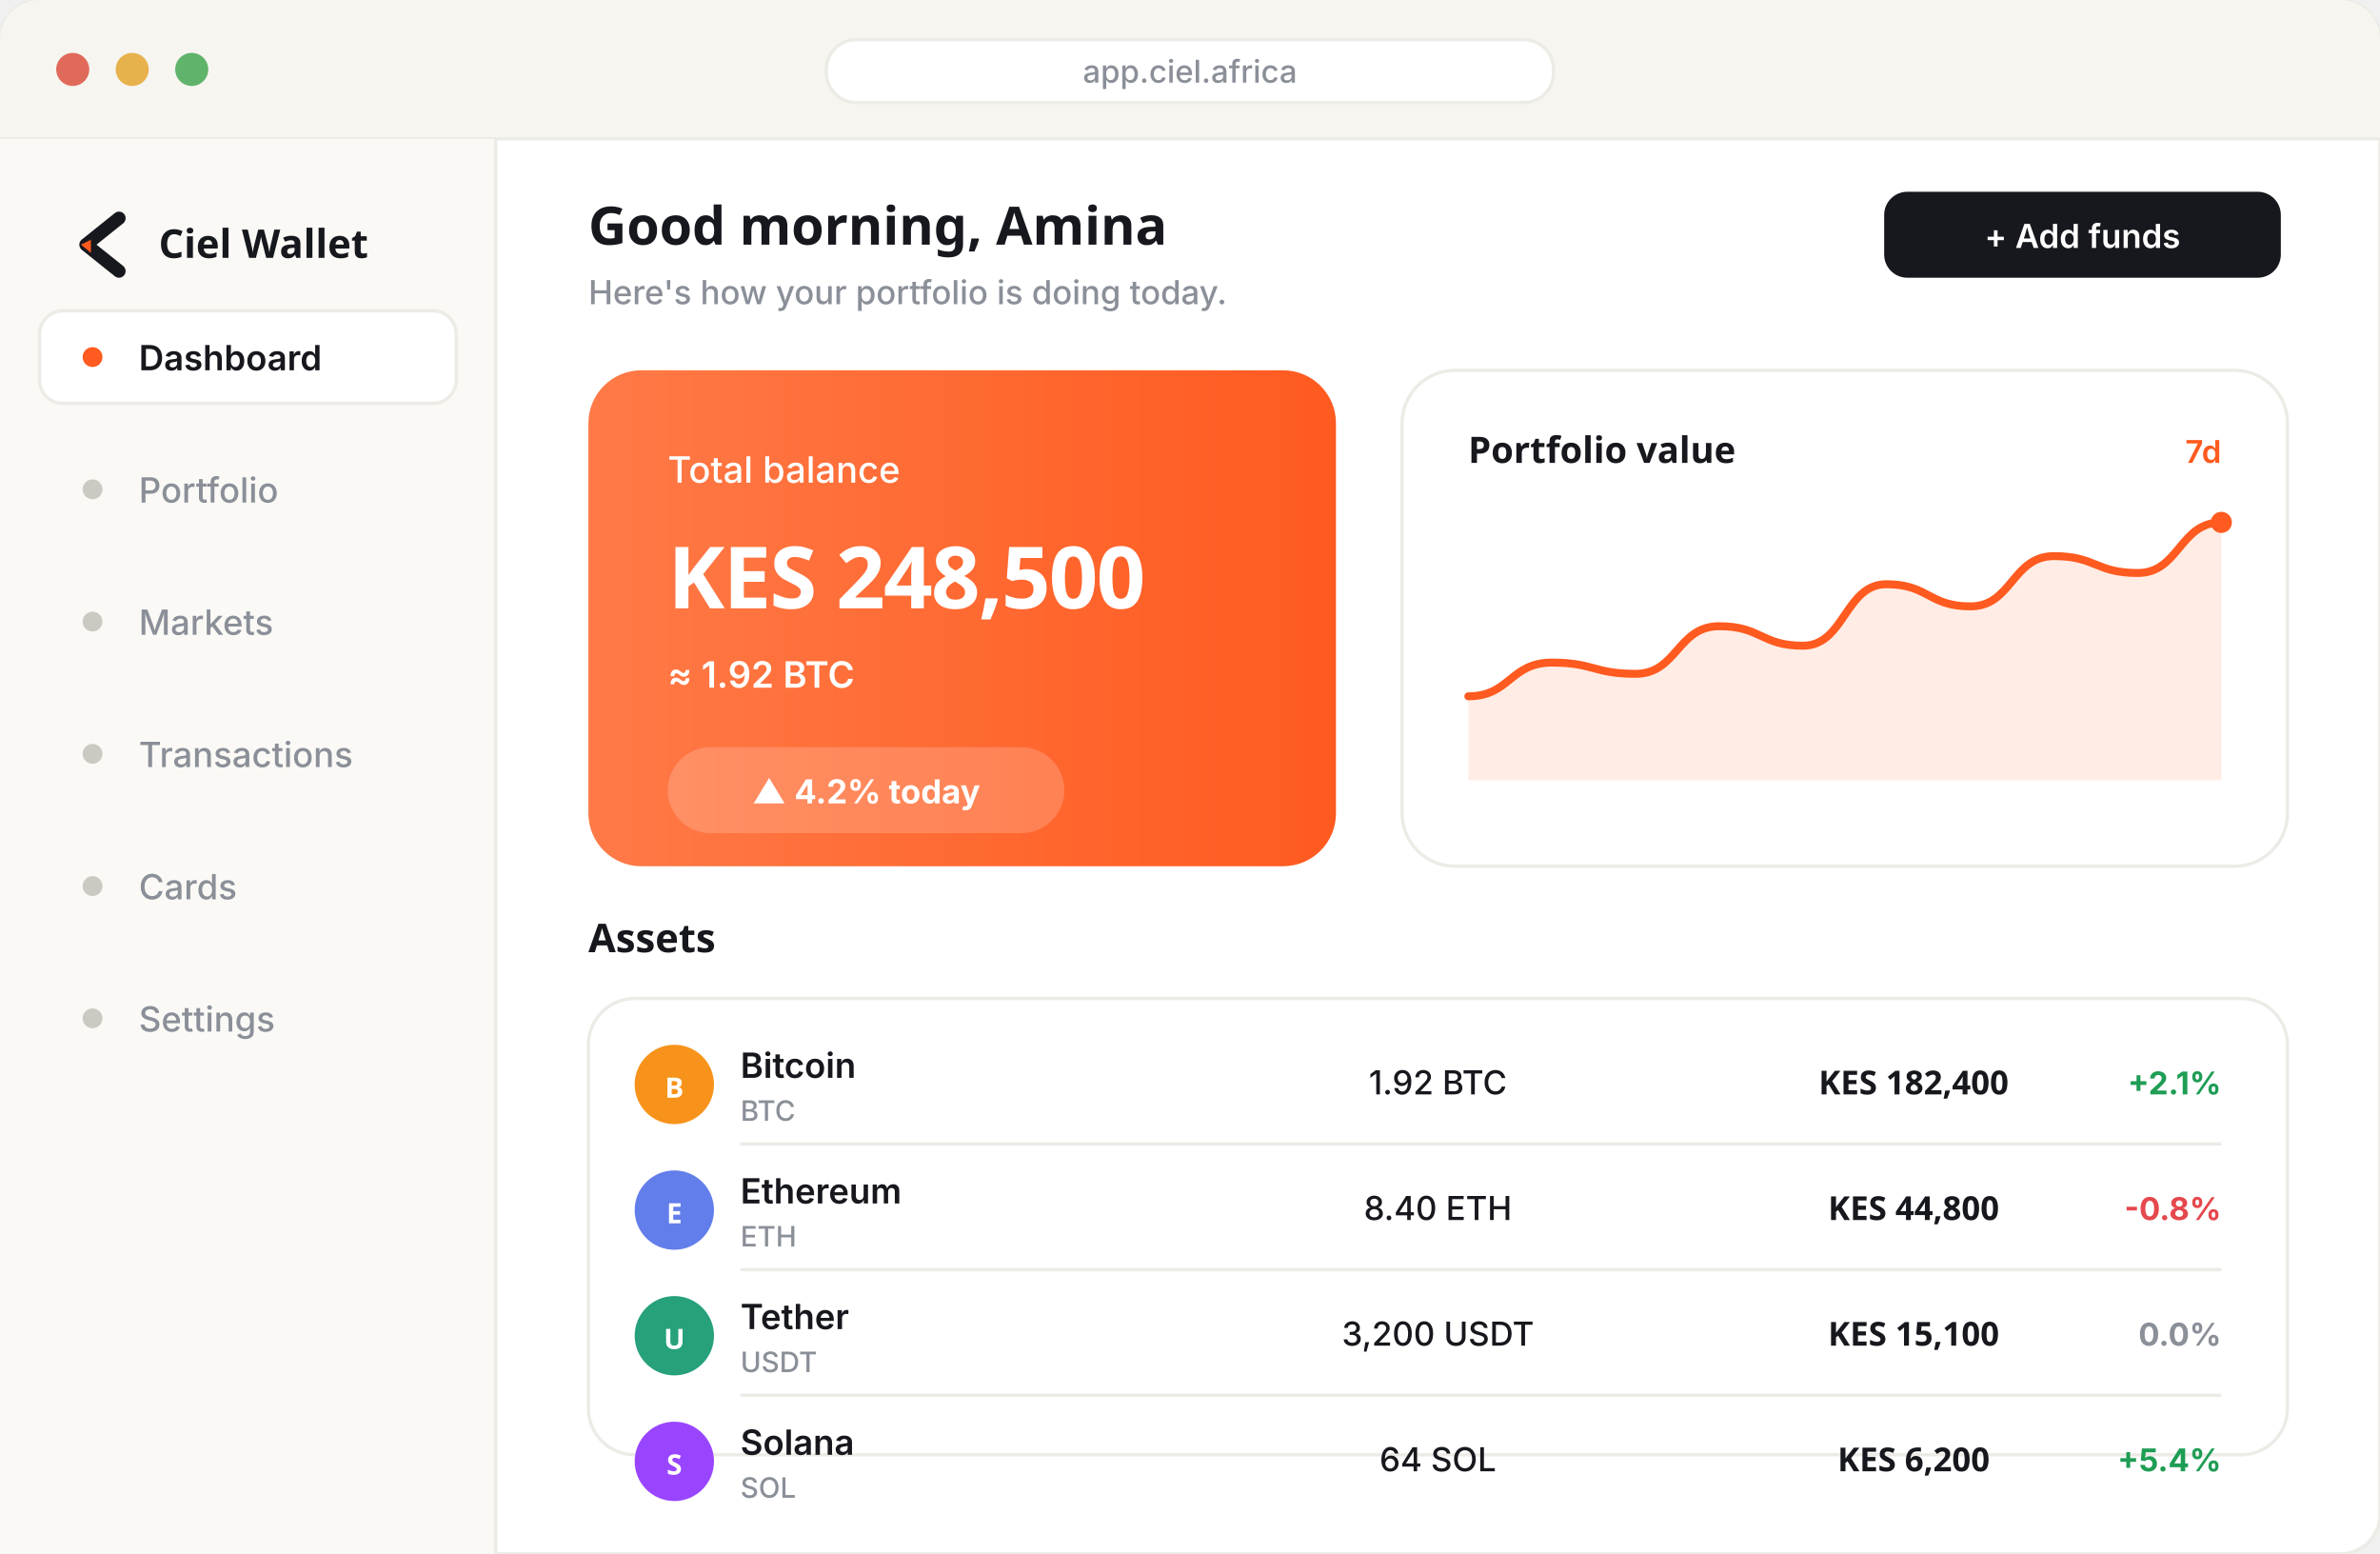
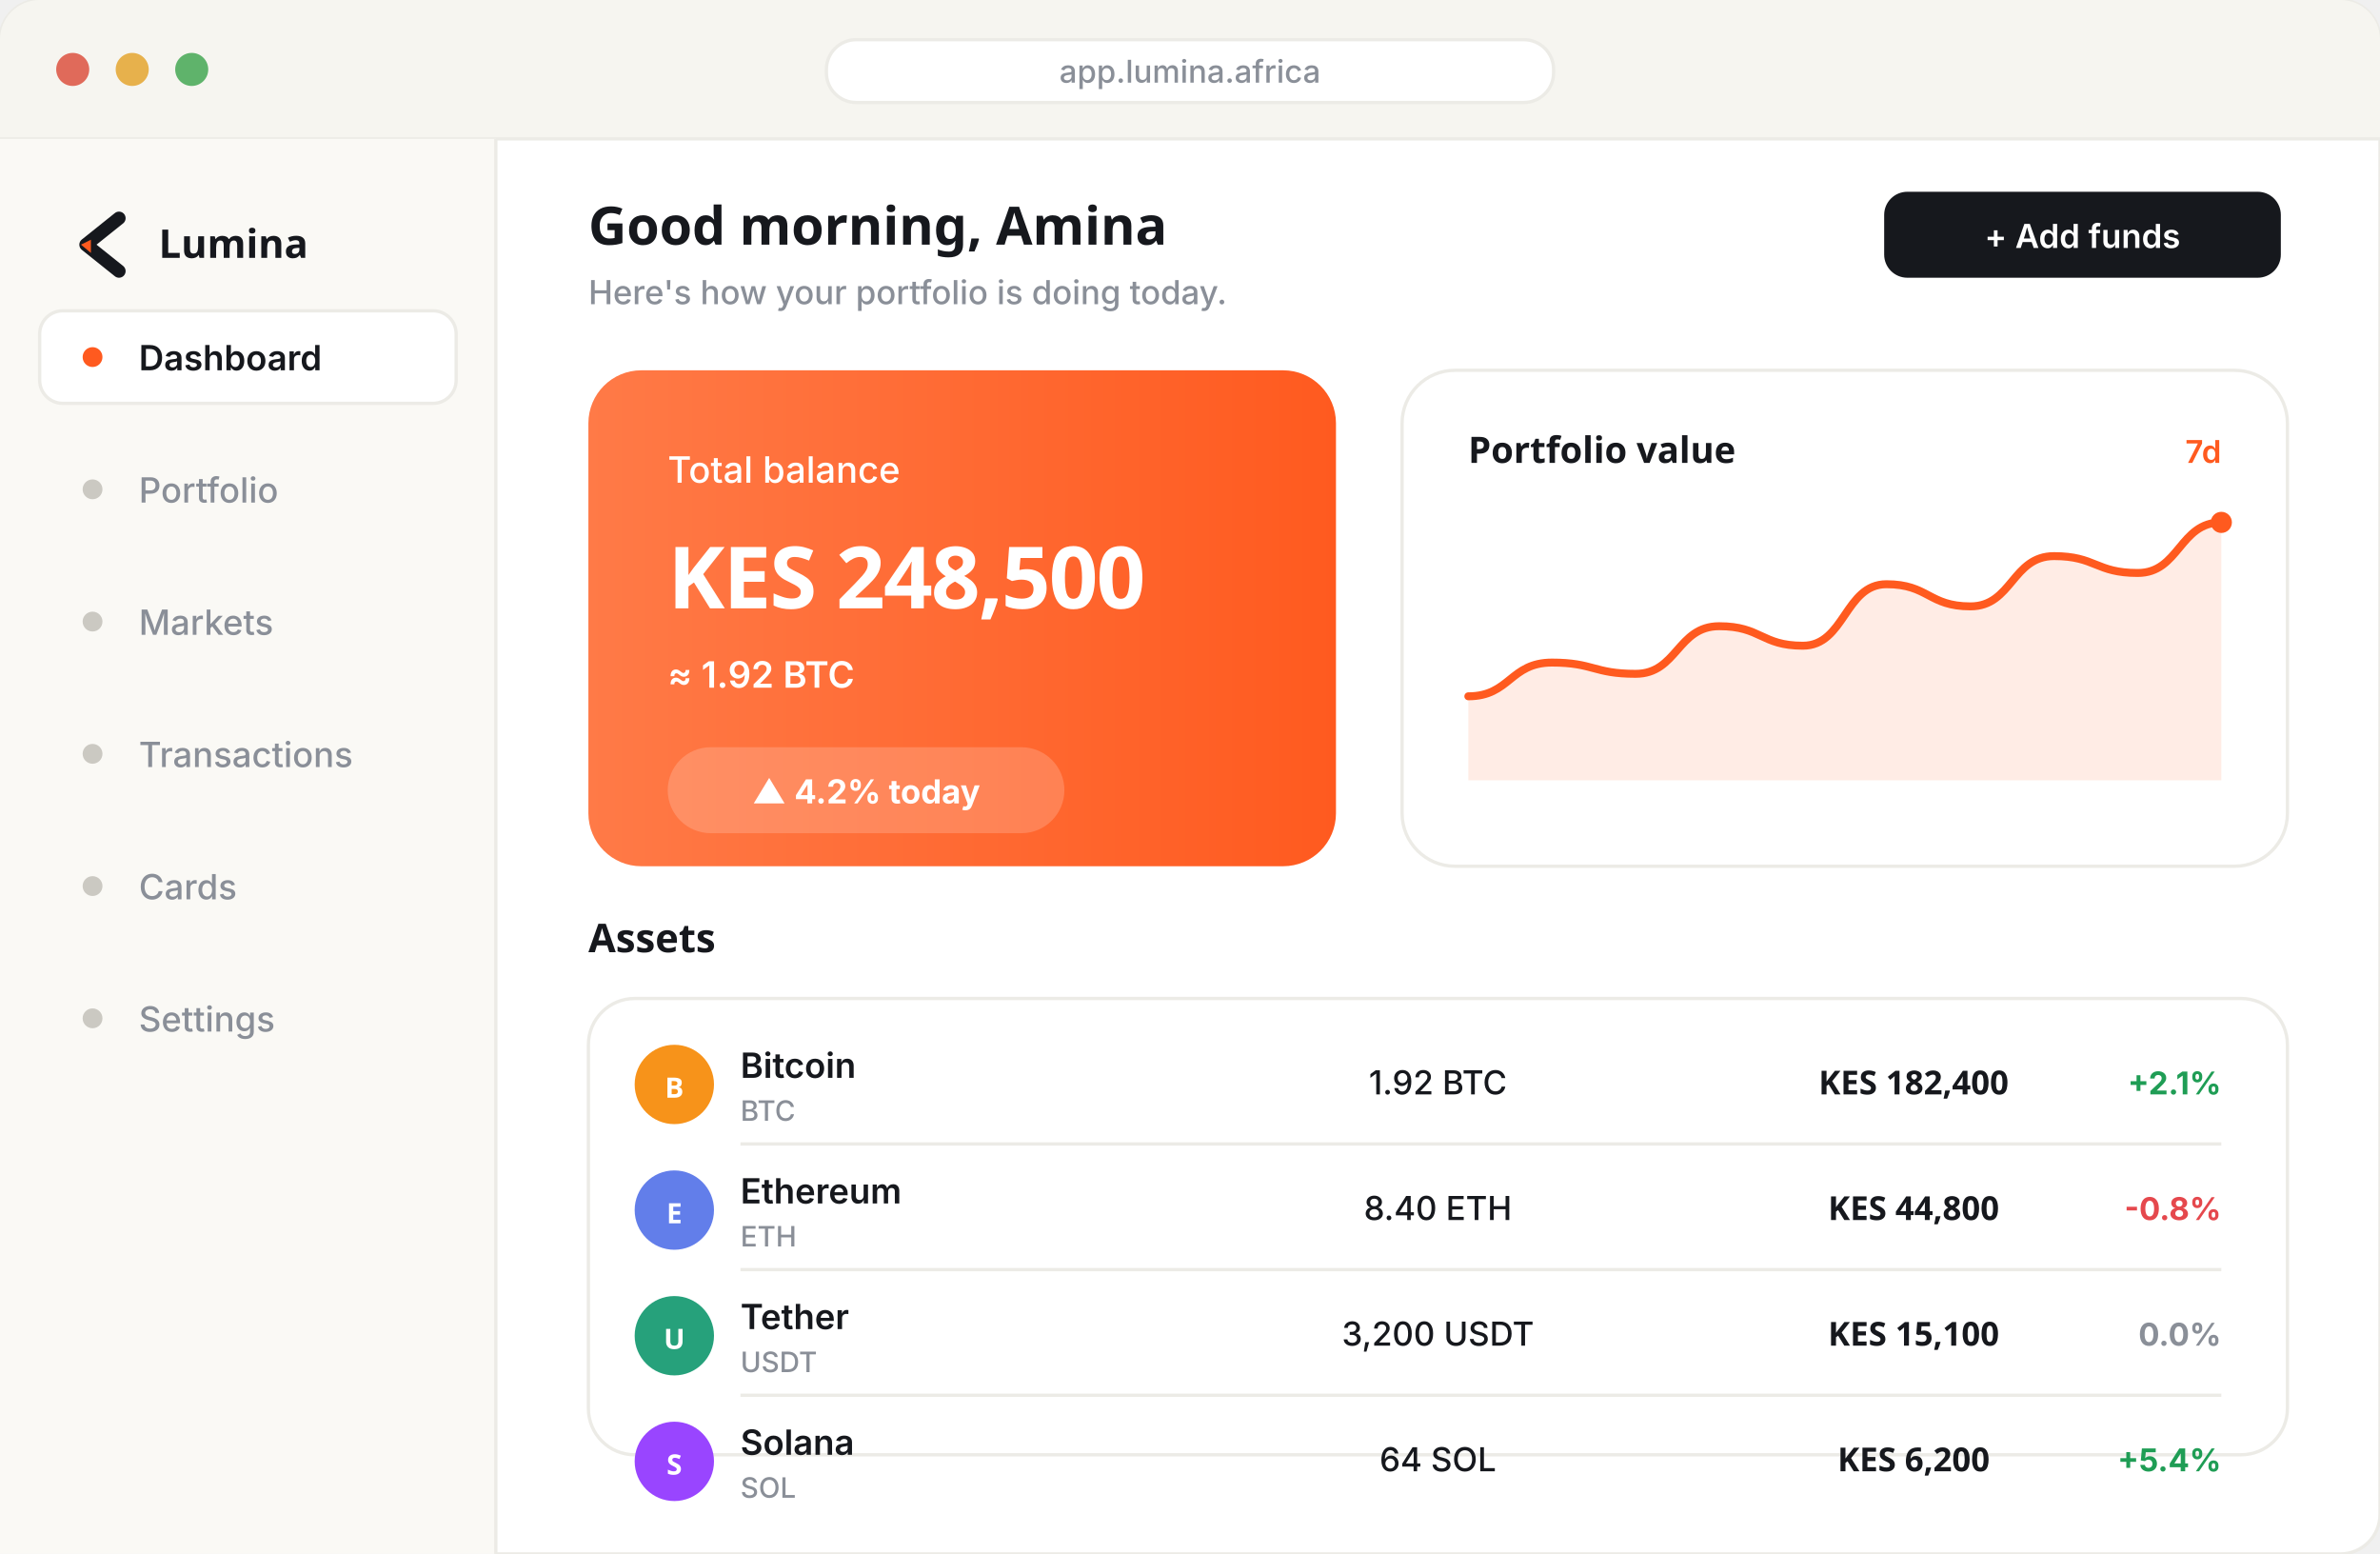
<svg xmlns="http://www.w3.org/2000/svg" viewBox="0 0 720 470" role="img" aria-label="Ciel-built wallet dashboard">
  <defs>
    <linearGradient id="bbal" x1="0" y1="0" x2="1" y2="0">
      <stop offset="0" stop-color="#FF7A47" />
      <stop offset="1" stop-color="#FF5A1F" />
    </linearGradient>
  </defs>
  <rect x="0" y="0" width="720" height="470" rx="12" fill="#FFFFFF" stroke="#ECEBE6" stroke-width="1" />
  <rect x="0" y="0" width="720" height="42" rx="12" fill="#F6F5F0" />
  <rect x="0" y="20" width="720" height="22" rx="0" fill="#F6F5F0" />
  <circle cx="22" cy="21" r="5" fill="#E06A5A" />
  <circle cx="40" cy="21" r="5" fill="#E7B14C" />
  <circle cx="58" cy="21" r="5" fill="#5FB36B" />
  <rect x="250.0" y="12" width="220" height="19" rx="9" fill="#fff" stroke="#ECEBE6" stroke-width="1" />
-   <text x="360.0" y="25" fill="#8A8F98" font-family="'Inter','Segoe UI',system-ui,sans-serif" font-size="9.5" font-weight="500" text-anchor="middle" letter-spacing="0">app.ciel.africa</text>
+   <text x="360.0" y="25" fill="#8A8F98" font-family="'Inter','Segoe UI',system-ui,sans-serif" font-size="9.5" font-weight="500" text-anchor="middle" letter-spacing="0">app.lumina.africa</text>
  <line x1="0" y1="42" x2="720" y2="42" stroke="#ECEBE6" stroke-width="1" />
  <rect x="0" y="42" width="150" height="428" rx="0" fill="#FAF9F5" />
  <line x1="150" y1="42" x2="150" y2="470" stroke="#ECEBE6" stroke-width="1" />
  <path d="M 36 66 L 26 74 L 36 82" fill="none" stroke="#16181D" stroke-width="4" stroke-linecap="round" stroke-linejoin="round" />
  <path d="M 27.5 72.5 L 24.5 74 L 27.5 76.5 Z" fill="#FF5A1F" stroke="none" stroke-width="2" stroke-linecap="round" stroke-linejoin="round" />
-   <text x="48" y="78" fill="#16181D" font-family="'Space Grotesk','Segoe UI',system-ui,sans-serif" font-size="12" font-weight="700" text-anchor="start" letter-spacing="0">Ciel Wallet</text>
+   <text x="48" y="78" fill="#16181D" font-family="'Space Grotesk','Segoe UI',system-ui,sans-serif" font-size="12" font-weight="700" text-anchor="start" letter-spacing="0">Lumina</text>
  <rect x="12" y="94" width="126" height="28" rx="7" fill="#fff" stroke="#ECEBE6" stroke-width="1" />
  <circle cx="28" cy="108" r="3" fill="#FF5A1F" />
  <text x="42" y="112" fill="#16181D" font-family="'Inter','Segoe UI',system-ui,sans-serif" font-size="10.5" font-weight="600" text-anchor="start" letter-spacing="0">Dashboard</text>
  <circle cx="28" cy="148" r="3" fill="#CBC9C2" />
  <text x="42" y="152" fill="#8A8F98" font-family="'Inter','Segoe UI',system-ui,sans-serif" font-size="10.5" font-weight="500" text-anchor="start" letter-spacing="0">Portfolio</text>
  <circle cx="28" cy="188" r="3" fill="#CBC9C2" />
  <text x="42" y="192" fill="#8A8F98" font-family="'Inter','Segoe UI',system-ui,sans-serif" font-size="10.5" font-weight="500" text-anchor="start" letter-spacing="0">Markets</text>
  <circle cx="28" cy="228" r="3" fill="#CBC9C2" />
  <text x="42" y="232" fill="#8A8F98" font-family="'Inter','Segoe UI',system-ui,sans-serif" font-size="10.5" font-weight="500" text-anchor="start" letter-spacing="0">Transactions</text>
  <circle cx="28" cy="268" r="3" fill="#CBC9C2" />
  <text x="42" y="272" fill="#8A8F98" font-family="'Inter','Segoe UI',system-ui,sans-serif" font-size="10.5" font-weight="500" text-anchor="start" letter-spacing="0">Cards</text>
  <circle cx="28" cy="308" r="3" fill="#CBC9C2" />
  <text x="42" y="312" fill="#8A8F98" font-family="'Inter','Segoe UI',system-ui,sans-serif" font-size="10.5" font-weight="500" text-anchor="start" letter-spacing="0">Settings</text>
  <text x="178" y="74" fill="#16181D" font-family="'Space Grotesk','Segoe UI',system-ui,sans-serif" font-size="16" font-weight="700" text-anchor="start" letter-spacing="0">Good morning, Amina</text>
  <text x="178" y="92" fill="#8A8F98" font-family="'Inter','Segoe UI',system-ui,sans-serif" font-size="10" font-weight="500" text-anchor="start" letter-spacing="0">Here's how your portfolio is doing today.</text>
  <rect x="570" y="58" width="120" height="26" rx="7" fill="#16181D" />
  <text x="630" y="75" fill="#fff" font-family="'Inter','Segoe UI',system-ui,sans-serif" font-size="10" font-weight="600" text-anchor="middle" letter-spacing="0">+ Add funds</text>
  <rect x="178" y="112" width="226.16" height="150" rx="16" fill="url(#bbal)" />
  <text x="202" y="146" fill="#fff" font-family="'Inter','Segoe UI',system-ui,sans-serif" font-size="11" font-weight="500" text-anchor="start" letter-spacing="0">Total balance</text>
-   <text x="202" y="184" fill="#fff" font-family="'Space Grotesk','Segoe UI',system-ui,sans-serif" font-size="26" font-weight="700" text-anchor="start" letter-spacing="-0.5">KES 248,500</text>
+   <text data-live="bal" x="202" y="184" fill="#fff" font-family="'Space Grotesk','Segoe UI',system-ui,sans-serif" font-size="26" font-weight="700" text-anchor="start" letter-spacing="-0.5">KES 248,500</text>
  <text x="202" y="208" fill="#fff" font-family="'Inter','Segoe UI',system-ui,sans-serif" font-size="11" font-weight="600" text-anchor="start" letter-spacing="0">≈ 1.92 BTC</text>
  <rect x="202" y="226" width="120" height="26" rx="13" fill="#ffffff" opacity="0.18" />
-   <text x="262" y="243" fill="#fff" font-family="'Inter','Segoe UI',system-ui,sans-serif" font-size="10" font-weight="700" text-anchor="middle" letter-spacing="0">▲ 4.2% today</text>
+   <text data-live="chip" x="262" y="243" fill="#fff" font-family="'Inter','Segoe UI',system-ui,sans-serif" font-size="10" font-weight="700" text-anchor="middle" letter-spacing="0">▲ 4.2% today</text>
  <rect x="424.16" y="112" width="267.84" height="150" rx="16" fill="#FFFFFF" stroke="#ECEBE6" stroke-width="1" />
  <text x="444.16" y="140" fill="#16181D" font-family="'Space Grotesk','Segoe UI',system-ui,sans-serif" font-size="11" font-weight="700" text-anchor="start" letter-spacing="0">Portfolio value</text>
  <text x="672.0" y="140" fill="#FF5A1F" font-family="'Inter','Segoe UI',system-ui,sans-serif" font-size="9.5" font-weight="600" text-anchor="end" letter-spacing="0">7d</text>
  <path d="M 444.2 210.6 C 456.8 210.6 456.8 200.4 469.5 200.4 C 482.1 200.4 482.1 203.8 494.8 203.8 C 507.4 203.8 507.4 189.4 520.1 189.4 C 532.8 189.4 532.8 195.3 545.4 195.3 C 558.1 195.3 558.1 176.7 570.7 176.7 C 583.4 176.7 583.4 183.4 596.1 183.4 C 608.7 183.4 608.7 168.2 621.4 168.2 C 634.0 168.2 634.0 173.3 646.7 173.3 C 659.3 173.3 659.3 158.0 672.0 158.0 L 672.0 236.0 L 444.2 236.0 Z" fill="#FF5A1F" opacity="0.12" />
  <path d="M 444.2 210.6 C 456.8 210.6 456.8 200.4 469.5 200.4 C 482.1 200.4 482.1 203.8 494.8 203.8 C 507.4 203.8 507.4 189.4 520.1 189.4 C 532.8 189.4 532.8 195.3 545.4 195.3 C 558.1 195.3 558.1 176.7 570.7 176.7 C 583.4 176.7 583.4 183.4 596.1 183.4 C 608.7 183.4 608.7 168.2 621.4 168.2 C 634.0 168.2 634.0 173.3 646.7 173.3 C 659.3 173.3 659.3 158.0 672.0 158.0" fill="none" stroke="#FF5A1F" stroke-width="2.4" stroke-linecap="round" stroke-linejoin="round" />
  <circle cx="672.0" cy="158.0" r="3.2" fill="#FF5A1F" />
  <text x="178" y="288" fill="#16181D" font-family="'Space Grotesk','Segoe UI',system-ui,sans-serif" font-size="12" font-weight="700" text-anchor="start" letter-spacing="0">Assets</text>
  <rect x="178" y="302" width="514" height="138" rx="14" fill="#FFFFFF" stroke="#ECEBE6" stroke-width="1" />
  <circle cx="204" cy="328" r="12" fill="#F7931A" />
  <text x="204" y="332" fill="#fff" font-family="'Space Grotesk','Segoe UI',system-ui,sans-serif" font-size="8.5" font-weight="700" text-anchor="middle" letter-spacing="0">B</text>
  <text x="224" y="326" fill="#16181D" font-family="'Inter','Segoe UI',system-ui,sans-serif" font-size="10.5" font-weight="600" text-anchor="start" letter-spacing="0">Bitcoin</text>
  <text x="224" y="339" fill="#8A8F98" font-family="'Inter','Segoe UI',system-ui,sans-serif" font-size="8.5" font-weight="500" text-anchor="start" letter-spacing="0">BTC</text>
-   <text x="435.0" y="331" fill="#16181D" font-family="'Inter','Segoe UI',system-ui,sans-serif" font-size="10" font-weight="500" text-anchor="middle" letter-spacing="0">1.92 BTC</text>
-   <text x="578.92" y="331" fill="#16181D" font-family="'Space Grotesk','Segoe UI',system-ui,sans-serif" font-size="10" font-weight="600" text-anchor="middle" letter-spacing="0">KES 182,400</text>
-   <text x="672" y="331" fill="#1F9D55" font-family="'Inter','Segoe UI',system-ui,sans-serif" font-size="9.5" font-weight="700" text-anchor="end" letter-spacing="0">+2.1%</text>
+   <text data-live="a-btc" x="435.0" y="331" fill="#16181D" font-family="'Inter','Segoe UI',system-ui,sans-serif" font-size="10" font-weight="500" text-anchor="middle" letter-spacing="0">1.92 BTC</text>
+   <text data-live="v-btc" x="578.92" y="331" fill="#16181D" font-family="'Space Grotesk','Segoe UI',system-ui,sans-serif" font-size="10" font-weight="600" text-anchor="middle" letter-spacing="0">KES 182,400</text>
+   <text data-live="c-btc" x="672" y="331" fill="#1F9D55" font-family="'Inter','Segoe UI',system-ui,sans-serif" font-size="9.5" font-weight="700" text-anchor="end" letter-spacing="0">+2.1%</text>
  <line x1="224" y1="346" x2="672" y2="346" stroke="#ECEBE6" stroke-width="1" />
  <circle cx="204" cy="366" r="12" fill="#627EEA" />
  <text x="204" y="370" fill="#fff" font-family="'Space Grotesk','Segoe UI',system-ui,sans-serif" font-size="8.5" font-weight="700" text-anchor="middle" letter-spacing="0">E</text>
  <text x="224" y="364" fill="#16181D" font-family="'Inter','Segoe UI',system-ui,sans-serif" font-size="10.5" font-weight="600" text-anchor="start" letter-spacing="0">Ethereum</text>
  <text x="224" y="377" fill="#8A8F98" font-family="'Inter','Segoe UI',system-ui,sans-serif" font-size="8.5" font-weight="500" text-anchor="start" letter-spacing="0">ETH</text>
-   <text x="435.0" y="369" fill="#16181D" font-family="'Inter','Segoe UI',system-ui,sans-serif" font-size="10" font-weight="500" text-anchor="middle" letter-spacing="0">8.40 ETH</text>
-   <text x="578.92" y="369" fill="#16181D" font-family="'Space Grotesk','Segoe UI',system-ui,sans-serif" font-size="10" font-weight="600" text-anchor="middle" letter-spacing="0">KES 44,800</text>
+   <text data-live="a-eth" x="435.0" y="369" fill="#16181D" font-family="'Inter','Segoe UI',system-ui,sans-serif" font-size="10" font-weight="500" text-anchor="middle" letter-spacing="0">8.40 ETH</text>
+   <text data-live="v-eth" x="578.92" y="369" fill="#16181D" font-family="'Space Grotesk','Segoe UI',system-ui,sans-serif" font-size="10" font-weight="600" text-anchor="middle" letter-spacing="0">KES 44,800</text>
  <text x="672" y="369" fill="#E5484D" font-family="'Inter','Segoe UI',system-ui,sans-serif" font-size="9.5" font-weight="700" text-anchor="end" letter-spacing="0">-0.8%</text>
  <line x1="224" y1="384" x2="672" y2="384" stroke="#ECEBE6" stroke-width="1" />
  <circle cx="204" cy="404" r="12" fill="#26A17B" />
  <text x="204" y="408" fill="#fff" font-family="'Space Grotesk','Segoe UI',system-ui,sans-serif" font-size="8.5" font-weight="700" text-anchor="middle" letter-spacing="0">U</text>
  <text x="224" y="402" fill="#16181D" font-family="'Inter','Segoe UI',system-ui,sans-serif" font-size="10.5" font-weight="600" text-anchor="start" letter-spacing="0">Tether</text>
  <text x="224" y="415" fill="#8A8F98" font-family="'Inter','Segoe UI',system-ui,sans-serif" font-size="8.5" font-weight="500" text-anchor="start" letter-spacing="0">USDT</text>
-   <text x="435.0" y="407" fill="#16181D" font-family="'Inter','Segoe UI',system-ui,sans-serif" font-size="10" font-weight="500" text-anchor="middle" letter-spacing="0">3,200 USDT</text>
-   <text x="578.92" y="407" fill="#16181D" font-family="'Space Grotesk','Segoe UI',system-ui,sans-serif" font-size="10" font-weight="600" text-anchor="middle" letter-spacing="0">KES 15,100</text>
+   <text data-live="a-usdt" x="435.0" y="407" fill="#16181D" font-family="'Inter','Segoe UI',system-ui,sans-serif" font-size="10" font-weight="500" text-anchor="middle" letter-spacing="0">3,200 USDT</text>
+   <text data-live="v-usdt" x="578.92" y="407" fill="#16181D" font-family="'Space Grotesk','Segoe UI',system-ui,sans-serif" font-size="10" font-weight="600" text-anchor="middle" letter-spacing="0">KES 15,100</text>
  <text x="672" y="407" fill="#8A8F98" font-family="'Inter','Segoe UI',system-ui,sans-serif" font-size="9.5" font-weight="700" text-anchor="end" letter-spacing="0">0.0%</text>
  <line x1="224" y1="422" x2="672" y2="422" stroke="#ECEBE6" stroke-width="1" />
  <circle cx="204" cy="442" r="12" fill="#9945FF" />
  <text x="204" y="446" fill="#fff" font-family="'Space Grotesk','Segoe UI',system-ui,sans-serif" font-size="8.5" font-weight="700" text-anchor="middle" letter-spacing="0">S</text>
  <text x="224" y="440" fill="#16181D" font-family="'Inter','Segoe UI',system-ui,sans-serif" font-size="10.5" font-weight="600" text-anchor="start" letter-spacing="0">Solana</text>
  <text x="224" y="453" fill="#8A8F98" font-family="'Inter','Segoe UI',system-ui,sans-serif" font-size="8.5" font-weight="500" text-anchor="start" letter-spacing="0">SOL</text>
-   <text x="435.0" y="445" fill="#16181D" font-family="'Inter','Segoe UI',system-ui,sans-serif" font-size="10" font-weight="500" text-anchor="middle" letter-spacing="0">64 SOL</text>
-   <text x="578.92" y="445" fill="#16181D" font-family="'Space Grotesk','Segoe UI',system-ui,sans-serif" font-size="10" font-weight="600" text-anchor="middle" letter-spacing="0">KES 6,200</text>
+   <text data-live="a-sol" x="435.0" y="445" fill="#16181D" font-family="'Inter','Segoe UI',system-ui,sans-serif" font-size="10" font-weight="500" text-anchor="middle" letter-spacing="0">64 SOL</text>
+   <text data-live="v-sol" x="578.92" y="445" fill="#16181D" font-family="'Space Grotesk','Segoe UI',system-ui,sans-serif" font-size="10" font-weight="600" text-anchor="middle" letter-spacing="0">KES 6,200</text>
  <text x="672" y="445" fill="#1F9D55" font-family="'Inter','Segoe UI',system-ui,sans-serif" font-size="9.5" font-weight="700" text-anchor="end" letter-spacing="0">+5.4%</text>
</svg>
